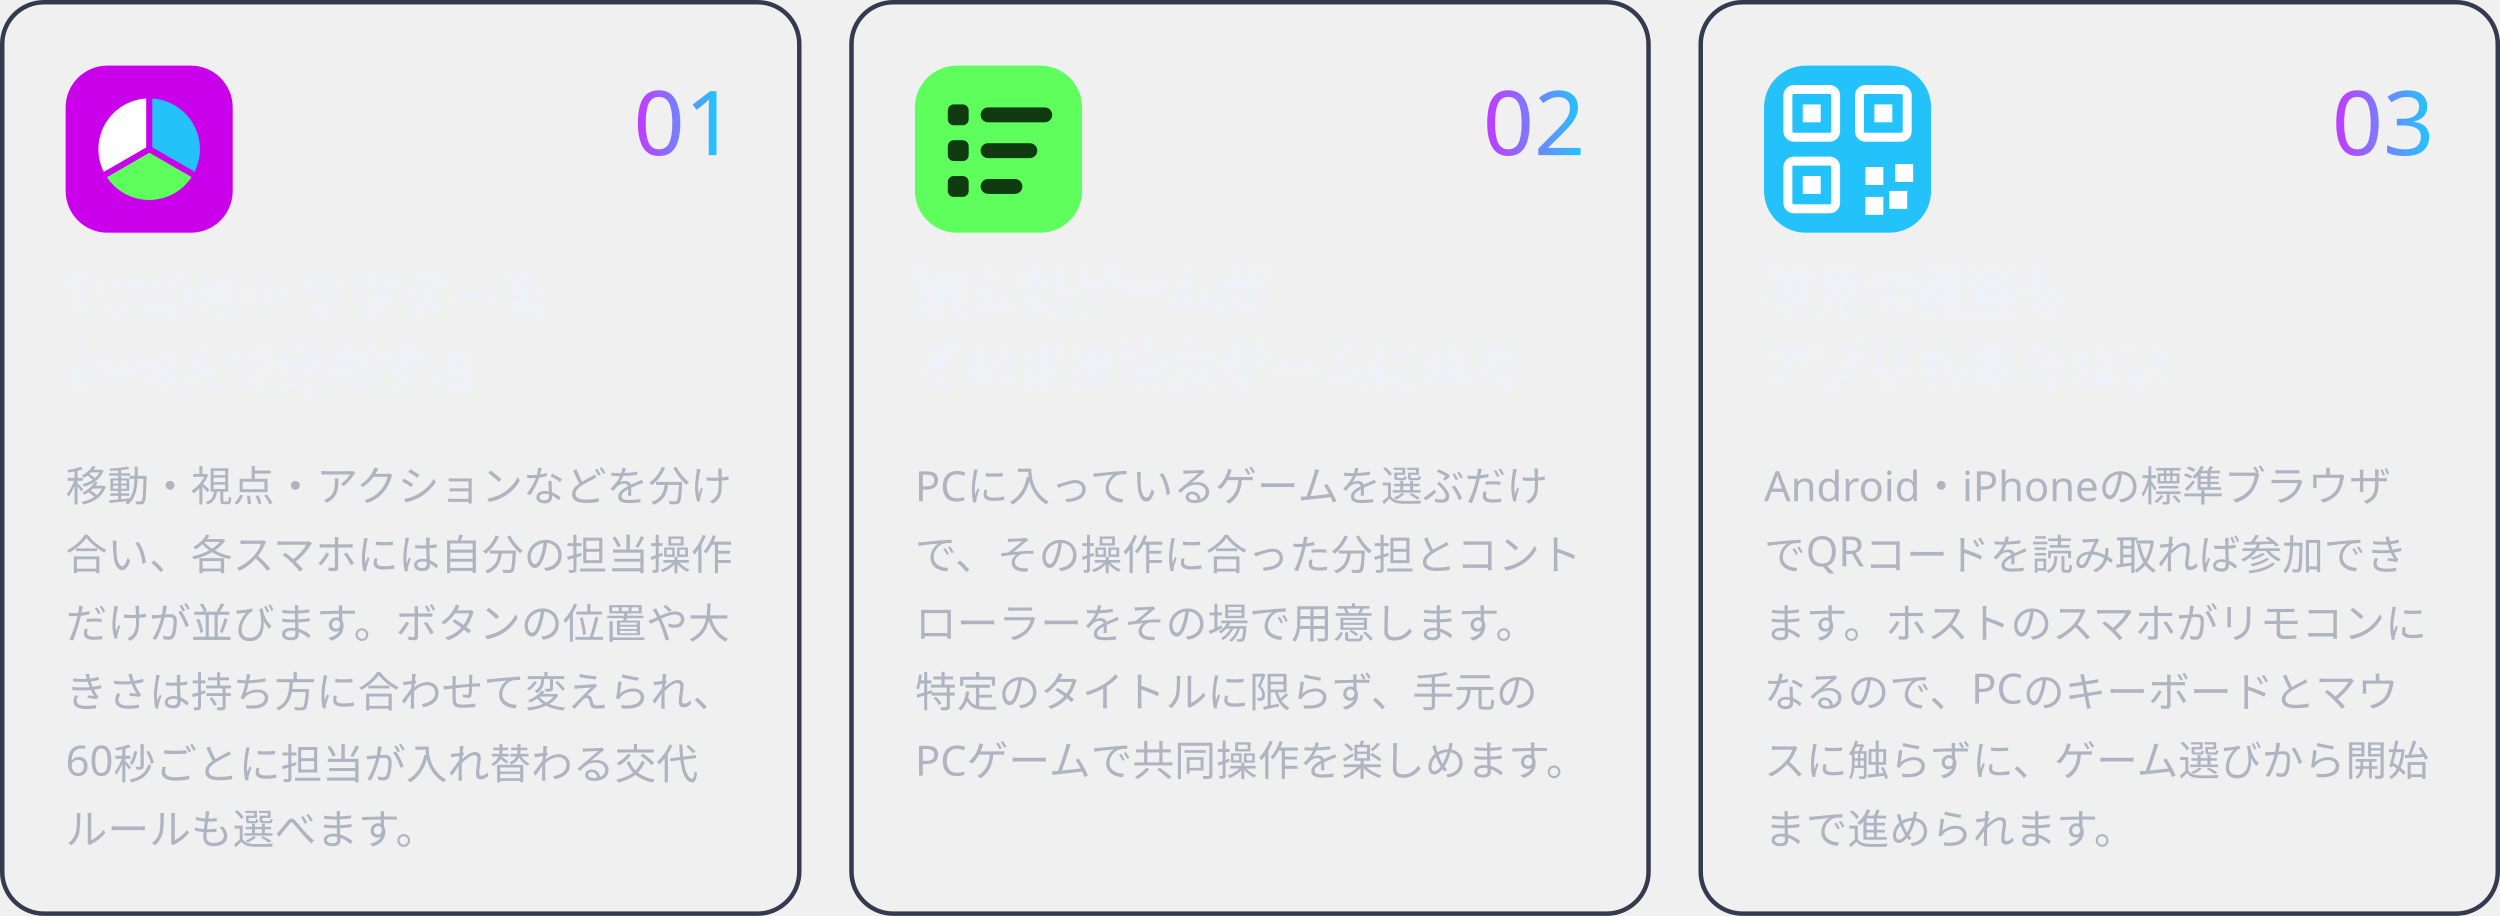
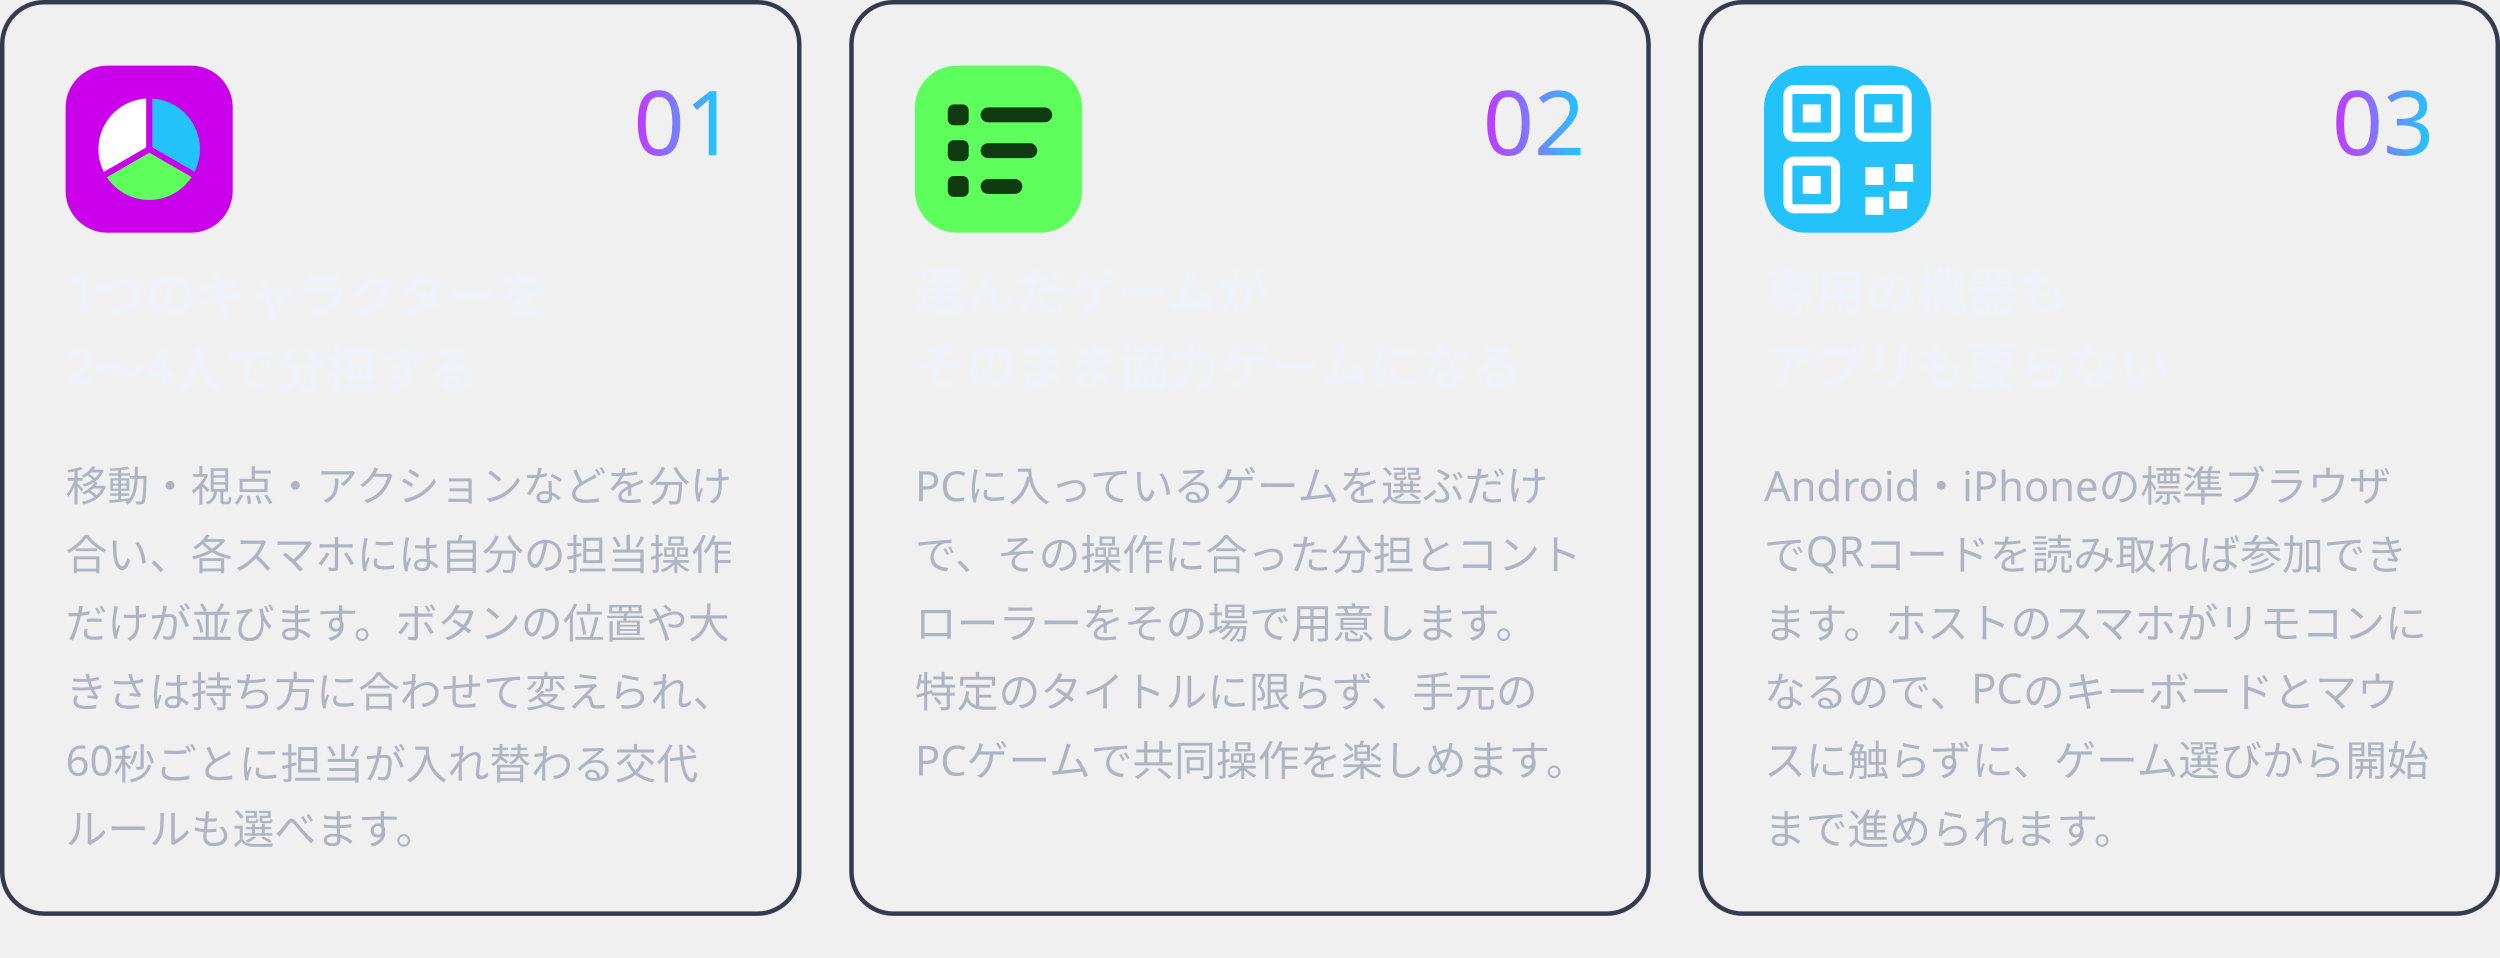
- <svg xmlns="http://www.w3.org/2000/svg" viewBox="0 0 838 307" width="838" height="307" role="img">
+ <svg xmlns="http://www.w3.org/2000/svg" viewBox="0 0 838 321" width="838" height="321" role="img">
  <defs>
    <filter id="glow" x="-30%" y="-30%" width="160%" height="160%">
      <feGaussianBlur stdDeviation="1.6" result="b" />
      <feMerge>
        <feMergeNode in="b" />
        <feMergeNode in="SourceGraphic" />
      </feMerge>
    </filter>
    <linearGradient id="brand" x1="0" y1="0" x2="1" y2="0">
      <stop offset="0" stop-color="#C03BFF" />
      <stop offset=".55" stop-color="#6F86FF" />
      <stop offset="1" stop-color="#22C4FA" />
    </linearGradient>
    <linearGradient id="bg" x1="0" y1="0" x2="1" y2="1">
      <stop offset="0" stop-color="#141827" />
      <stop offset="1" stop-color="#231B35" />
    </linearGradient>
    <style>
.jp{font-family:'Hiragino Sans','Hiragino Kaku Gothic ProN','Yu Gothic UI','Yu Gothic','Meiryo','Noto Sans JP','Noto Sans CJK JP',sans-serif}
.disp{font-family:Impact,Haettenschweiler,'Anton','Arial Narrow Bold','Arial Black',sans-serif}
.gh{font-family:-apple-system,BlinkMacSystemFont,'Segoe UI','Noto Sans',Helvetica,Arial,sans-serif}
.rnd{font-family:RcRounded,'Hiragino Maru Gothic ProN','Yu Gothic UI','Noto Sans JP',sans-serif}
.hand{font-family:RcHand,'Hiragino Maru Gothic ProN','Yu Gothic UI','Noto Sans JP',sans-serif}
.mono{font-family:ui-monospace,SFMono-Regular,'Cascadia Mono',Consolas,'Liberation Mono',monospace}

@keyframes bob{0%,100%{transform:translateY(0)}50%{transform:translateY(-5px)}}
@keyframes blink{0%,90%,100%{transform:scaleY(1)}94%{transform:scaleY(.12)}}
@keyframes flow{to{stroke-dashoffset:-28}}
@keyframes pulse{0%,100%{opacity:.55}50%{opacity:1}}
.bob{animation:bob 2.6s ease-in-out infinite}
.eyes{transform-box:fill-box;transform-origin:center;animation:blink 4.8s infinite}
.flow{stroke-dasharray:6 8;animation:flow 1.1s linear infinite}
.pulse{animation:pulse 2.4s ease-in-out infinite}
@media (prefers-reduced-motion:reduce){.bob,.eyes,.flow,.pulse{animation:none}}
</style>
  </defs>
  <rect x="0.75" y="0.75" width="267.167" height="305.5" rx="14" fill="none" stroke="#343B4E" stroke-width="1.5" />
  <g transform="translate(0.0 0)">
    <g transform="translate(22 22)">
      <rect x="0" y="0" width="56" height="56" rx="14" fill="#CB00EA" />
      <path d="M28 28L28.0 10.0A18 18 0 0 1 43.6 37.0Z" fill="#24C2FA" stroke="#CB00EA" stroke-width="2" />
      <path d="M28 28L43.6 37.0A18 18 0 0 1 12.4 37.0Z" fill="#5EFF5D" stroke="#CB00EA" stroke-width="2" />
      <path d="M28 28L12.4 37.0A18 18 0 0 1 28.0 10.0Z" fill="#FFFFFF" stroke="#CB00EA" stroke-width="2" />
    </g>
    <text x="246.667" y="52" class="disp" font-size="30" font-weight="400" fill="url(#brand)" text-anchor="end">01</text>
    <text x="22" y="104" class="gh" font-size="17" font-weight="700" fill="#EEF1F7" text-anchor="start">1つのキャラクターを</text>
    <text x="22" y="129" class="gh" font-size="17" font-weight="700" fill="#EEF1F7" text-anchor="start">2〜4人で分担する</text>
    <text x="22" y="168" class="gh" font-size="14" font-weight="400" fill="#AEB4C2" text-anchor="start">移動・視点・アクションなどを分け</text>
    <text x="22" y="191" class="gh" font-size="14" font-weight="400" fill="#AEB4C2" text-anchor="start">合い、各スマホには自分の担当操作</text>
    <text x="22" y="214" class="gh" font-size="14" font-weight="400" fill="#AEB4C2" text-anchor="start">だけが並びます。ボタンの位置や大</text>
    <text x="22" y="237" class="gh" font-size="14" font-weight="400" fill="#AEB4C2" text-anchor="start">きさは持ち方に合わせて変えられ、</text>
    <text x="22" y="260" class="gh" font-size="14" font-weight="400" fill="#AEB4C2" text-anchor="start">60秒ごとに担当が入れ替わる交代</text>
    <text x="22" y="283" class="gh" font-size="14" font-weight="400" fill="#AEB4C2" text-anchor="start">ルールも選べます。</text>
  </g>
  <rect x="285.417" y="0.75" width="267.167" height="305.5" rx="14" fill="none" stroke="#343B4E" stroke-width="1.5" />
  <g transform="translate(284.7 0)">
    <g transform="translate(22 22)">
      <rect x="0" y="0" width="56" height="56" rx="14" fill="#5EFF5D" />
      <rect x="11" y="13" width="7" height="7" rx="2" fill="#103B10" />
      <rect x="22" y="14" width="24" height="5" rx="2.5" fill="#103B10" />
      <rect x="11" y="25" width="7" height="7" rx="2" fill="#103B10" />
      <rect x="22" y="26" width="19" height="5" rx="2.5" fill="#103B10" />
      <rect x="11" y="37" width="7" height="7" rx="2" fill="#103B10" />
      <rect x="22" y="38" width="14" height="5" rx="2.5" fill="#103B10" />
    </g>
    <text x="246.667" y="52" class="disp" font-size="30" font-weight="400" fill="url(#brand)" text-anchor="end">02</text>
    <text x="22" y="104" class="gh" font-size="17" font-weight="700" fill="#EEF1F7" text-anchor="start">選んだゲームが</text>
    <text x="22" y="129" class="gh" font-size="17" font-weight="700" fill="#EEF1F7" text-anchor="start">そのまま協力ゲームになる</text>
    <text x="22" y="168" class="gh" font-size="14" font-weight="400" fill="#AEB4C2" text-anchor="start">PCに入っているゲームを選ぶだけ</text>
    <text x="22" y="191" class="gh" font-size="14" font-weight="400" fill="#AEB4C2" text-anchor="start">で、その操作に合った分担とコント</text>
    <text x="22" y="214" class="gh" font-size="14" font-weight="400" fill="#AEB4C2" text-anchor="start">ローラーをその場で用意します。</text>
    <text x="22" y="237" class="gh" font-size="14" font-weight="400" fill="#AEB4C2" text-anchor="start">特定のタイトルに限らず、手元の</text>
    <text x="22" y="260" class="gh" font-size="14" font-weight="400" fill="#AEB4C2" text-anchor="start">PCゲームで共同操作を楽しめます。</text>
  </g>
  <rect x="570.083" y="0.75" width="267.167" height="305.5" rx="14" fill="none" stroke="#343B4E" stroke-width="1.5" />
  <g transform="translate(569.3 0)">
    <g transform="translate(22 22)">
      <rect x="0" y="0" width="56" height="56" rx="14" fill="#24C2FA" />
      <rect x="8" y="8" width="16" height="16" rx="2" fill="none" stroke="#FFFFFF" stroke-width="3" />
      <rect x="13" y="13" width="6" height="6" fill="#FFFFFF" />
      <rect x="32" y="8" width="16" height="16" rx="2" fill="none" stroke="#FFFFFF" stroke-width="3" />
      <rect x="37" y="13" width="6" height="6" fill="#FFFFFF" />
      <rect x="8" y="32" width="16" height="16" rx="2" fill="none" stroke="#FFFFFF" stroke-width="3" />
      <rect x="13" y="37" width="6" height="6" fill="#FFFFFF" />
      <rect x="34" y="34" width="6" height="6" fill="#FFFFFF" />
      <rect x="42" y="42" width="6" height="6" fill="#FFFFFF" />
      <rect x="34" y="44" width="6" height="6" fill="#FFFFFF" />
      <rect x="44" y="33" width="6" height="6" fill="#FFFFFF" />
    </g>
    <text x="246.667" y="52" class="disp" font-size="30" font-weight="400" fill="url(#brand)" text-anchor="end">03</text>
    <text x="22" y="104" class="gh" font-size="17" font-weight="700" fill="#EEF1F7" text-anchor="start">専用の機器も</text>
    <text x="22" y="129" class="gh" font-size="17" font-weight="700" fill="#EEF1F7" text-anchor="start">アプリも要らない</text>
    <text x="22" y="168" class="gh" font-size="14" font-weight="400" fill="#AEB4C2" text-anchor="start">Android・iPhoneの標準ブラウザ</text>
    <text x="22" y="191" class="gh" font-size="14" font-weight="400" fill="#AEB4C2" text-anchor="start">でQRコードを読み取れば参加でき</text>
    <text x="22" y="214" class="gh" font-size="14" font-weight="400" fill="#AEB4C2" text-anchor="start">ます。ホストのスマホがリモコンに</text>
    <text x="22" y="237" class="gh" font-size="14" font-weight="400" fill="#AEB4C2" text-anchor="start">なるので、PCのキーボードとマウ</text>
    <text x="22" y="260" class="gh" font-size="14" font-weight="400" fill="#AEB4C2" text-anchor="start">スに触らずに、ゲーム選びから開始</text>
    <text x="22" y="283" class="gh" font-size="14" font-weight="400" fill="#AEB4C2" text-anchor="start">まで進められます。</text>
  </g>
</svg>
